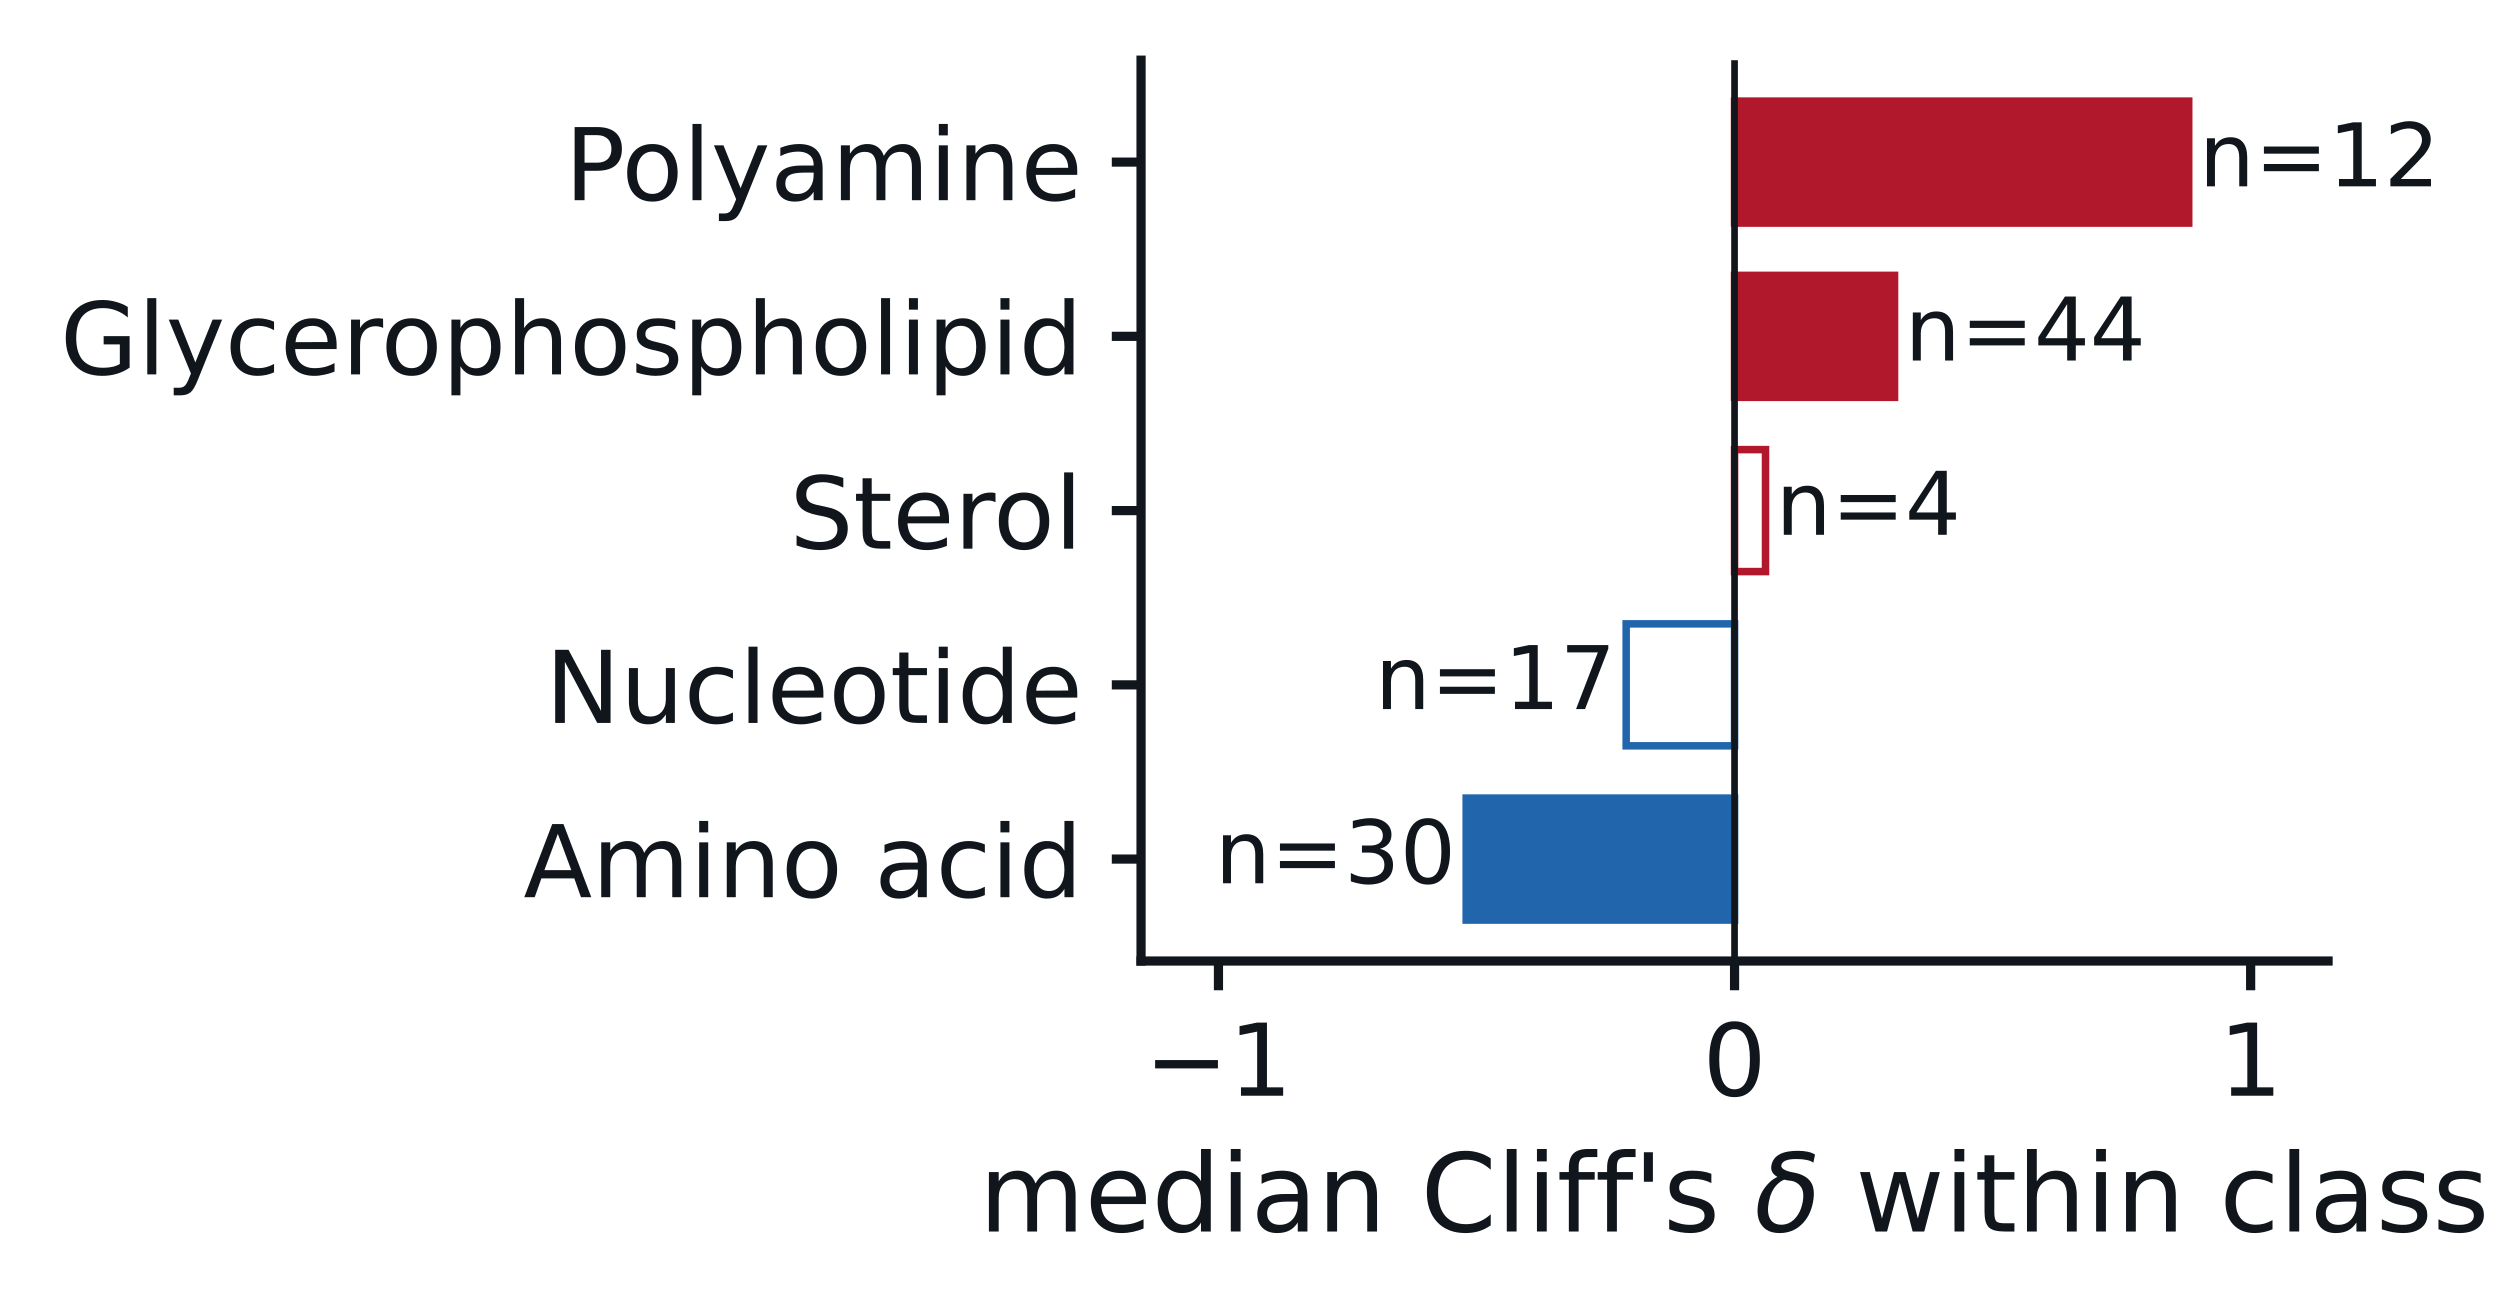
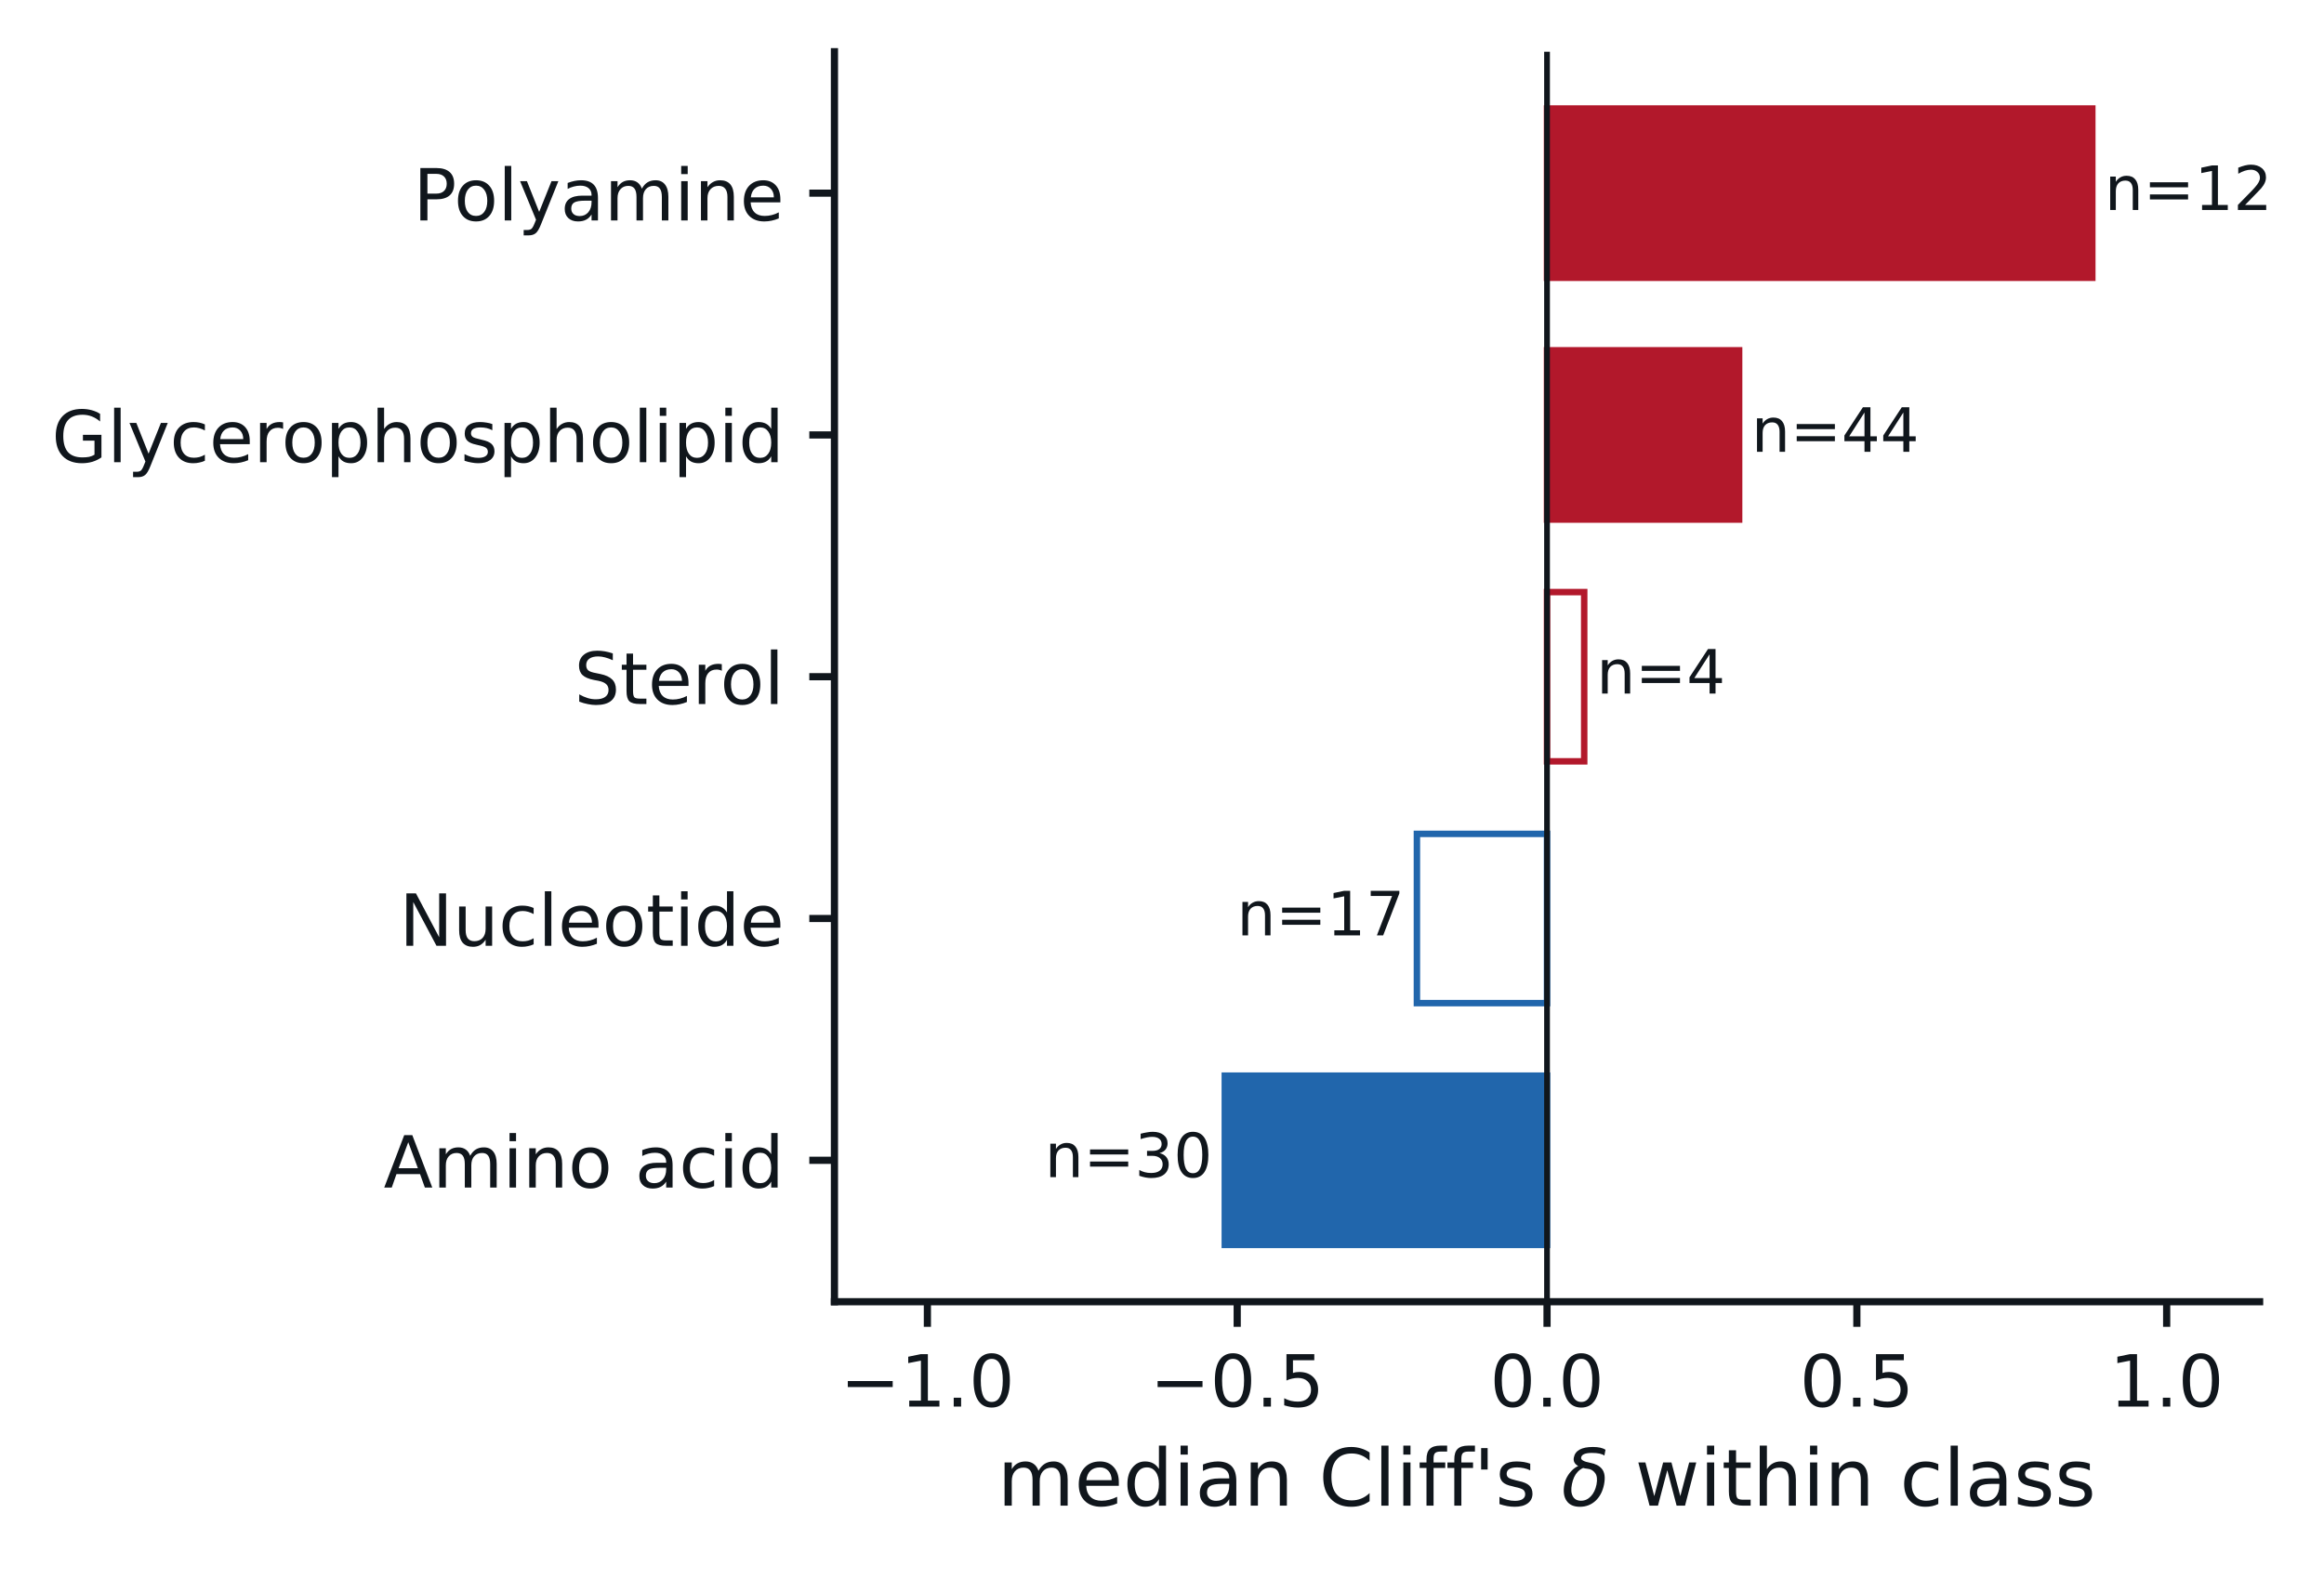
- <svg xmlns="http://www.w3.org/2000/svg" xmlns:xlink="http://www.w3.org/1999/xlink" width="299.161pt" height="157.395pt" viewBox="0 0 299.161 157.395" version="1.1">
+ <svg xmlns="http://www.w3.org/2000/svg" xmlns:xlink="http://www.w3.org/1999/xlink" width="323.494pt" height="219.764pt" viewBox="0 0 323.494 219.764" version="1.1">
  <defs>
    <style type="text/css">*{stroke-linejoin: round; stroke-linecap: butt}</style>
  </defs>
  <g id="figure_1">
    <g id="patch_1">
-       <path d="M 0 157.395  L 299.161 157.395  L 299.161 0  L 0 0  L 0 157.395  z " style="fill: none" />
+       <path d="M 0 219.764  L 323.494 219.764  L 323.494 0  L 0 0  L 0 219.764  z " style="fill: none" />
    </g>
    <g id="axes_1">
      <g id="patch_2">
-         <path d="M 136.542 115  L 278.586 115  L 278.586 7.2  L 136.542 7.2  L 136.542 115  z " style="fill: none" />
+         <path d="M 116.152 181.24  L 314.532 181.24  L 314.532 7.2  L 116.152 7.2  L 116.152 181.24  z " style="fill: none" />
      </g>
      <g id="patch_3">
-         <path d="M 207.564 110.1  L 175.45 110.1  L 175.45 95.504  L 207.564 95.504  z " clip-path="url(#p4584954df3)" style="fill: #2166ac; stroke: #2166ac; stroke-width: 0.9; stroke-linejoin: miter" />
+         <path d="M 215.342 173.329  L 170.49 173.329  L 170.49 149.765  L 215.342 149.765  z " clip-path="url(#p67c2970cb2)" style="fill: #2166ac; stroke: #2166ac; stroke-width: 0.9; stroke-linejoin: miter" />
      </g>
      <g id="patch_4">
-         <path d="M 207.564 89.249  L 194.595 89.249  L 194.595 74.653  L 207.564 74.653  L 207.564 89.249  z " clip-path="url(#p4584954df3)" style="fill: none; stroke: #2166ac; stroke-width: 0.9; stroke-linejoin: miter" />
+         <path d="M 215.342 139.666  L 197.229 139.666  L 197.229 116.101  L 215.342 116.101  L 215.342 139.666  z " clip-path="url(#p67c2970cb2)" style="fill: none; stroke: #2166ac; stroke-width: 0.9; stroke-linejoin: miter" />
      </g>
      <g id="patch_5">
-         <path d="M 207.564 68.398  L 211.269 68.398  L 211.269 53.802  L 207.564 53.802  L 207.564 68.398  z " clip-path="url(#p4584954df3)" style="fill: none; stroke: #b2182b; stroke-width: 0.9; stroke-linejoin: miter" />
+         <path d="M 215.342 106.002  L 220.517 106.002  L 220.517 82.438  L 215.342 82.438  L 215.342 106.002  z " clip-path="url(#p67c2970cb2)" style="fill: none; stroke: #b2182b; stroke-width: 0.9; stroke-linejoin: miter" />
      </g>
      <g id="patch_6">
-         <path d="M 207.564 47.547  L 226.709 47.547  L 226.709 32.951  L 207.564 32.951  z " clip-path="url(#p4584954df3)" style="fill: #b2182b; stroke: #b2182b; stroke-width: 0.9; stroke-linejoin: miter" />
+         <path d="M 215.342 72.339  L 242.08 72.339  L 242.08 48.774  L 215.342 48.774  z " clip-path="url(#p67c2970cb2)" style="fill: #b2182b; stroke: #b2182b; stroke-width: 0.9; stroke-linejoin: miter" />
      </g>
      <g id="patch_7">
-         <path d="M 207.564 26.696  L 261.911 26.696  L 261.911 12.1  L 207.564 12.1  z " clip-path="url(#p4584954df3)" style="fill: #b2182b; stroke: #b2182b; stroke-width: 0.9; stroke-linejoin: miter" />
+         <path d="M 215.342 38.675  L 291.243 38.675  L 291.243 15.111  L 215.342 15.111  z " clip-path="url(#p67c2970cb2)" style="fill: #b2182b; stroke: #b2182b; stroke-width: 0.9; stroke-linejoin: miter" />
      </g>
      <g id="matplotlib.axis_1">
        <g id="xtick_1">
          <g id="line2d_1">
            <defs>
-               <path id="mee4b824784" d="M 0 0  L 0 3.5  " style="stroke: #10161c; stroke-width: 1.1" />
+               <path id="mab5c80af59" d="M 0 0  L 0 3.5  " style="stroke: #10161c" />
            </defs>
            <g>
-               <use xlink:href="#mee4b824784" x="145.806" y="115" style="fill: #10161c; stroke: #10161c; stroke-width: 1.1" />
+               <use xlink:href="#mab5c80af59" x="129.089" y="181.24" style="fill: #10161c; stroke: #10161c" />
            </g>
          </g>
          <g id="text_1">
-             <text style="font-size: 12px; font-family: 'DejaVu Sans', 'Bitstream Vera Sans', 'Computer Modern Sans Serif', 'Lucida Grande', 'Verdana', 'Geneva', 'Lucid', 'Arial', 'Helvetica', 'Avant Garde', sans-serif; text-anchor: middle; fill: #10161c" x="145.806" y="131.118" transform="rotate(-0 145.8056 131.1181)">−1</text>
+             <text style="font-size: 10px; font-family: 'DejaVu Sans', 'Bitstream Vera Sans', 'Computer Modern Sans Serif', 'Lucida Grande', 'Verdana', 'Geneva', 'Lucid', 'Arial', 'Helvetica', 'Avant Garde', sans-serif; text-anchor: middle; fill: #10161c" x="129.089" y="195.838" transform="rotate(-0 129.0894 195.8384)">−1.0</text>
          </g>
        </g>
        <g id="xtick_2">
          <g id="line2d_2">
            <g>
-               <use xlink:href="#mee4b824784" x="207.564" y="115" style="fill: #10161c; stroke: #10161c; stroke-width: 1.1" />
+               <use xlink:href="#mab5c80af59" x="172.215" y="181.24" style="fill: #10161c; stroke: #10161c" />
            </g>
          </g>
          <g id="text_2">
-             <text style="font-size: 12px; font-family: 'DejaVu Sans', 'Bitstream Vera Sans', 'Computer Modern Sans Serif', 'Lucida Grande', 'Verdana', 'Geneva', 'Lucid', 'Arial', 'Helvetica', 'Avant Garde', sans-serif; text-anchor: middle; fill: #10161c" x="207.564" y="131.118" transform="rotate(-0 207.5638 131.1181)">0</text>
+             <text style="font-size: 10px; font-family: 'DejaVu Sans', 'Bitstream Vera Sans', 'Computer Modern Sans Serif', 'Lucida Grande', 'Verdana', 'Geneva', 'Lucid', 'Arial', 'Helvetica', 'Avant Garde', sans-serif; text-anchor: middle; fill: #10161c" x="172.215" y="195.838" transform="rotate(-0 172.2155 195.8384)">−0.5</text>
          </g>
        </g>
        <g id="xtick_3">
          <g id="line2d_3">
            <g>
-               <use xlink:href="#mee4b824784" x="269.322" y="115" style="fill: #10161c; stroke: #10161c; stroke-width: 1.1" />
+               <use xlink:href="#mab5c80af59" x="215.342" y="181.24" style="fill: #10161c; stroke: #10161c" />
            </g>
          </g>
          <g id="text_3">
-             <text style="font-size: 12px; font-family: 'DejaVu Sans', 'Bitstream Vera Sans', 'Computer Modern Sans Serif', 'Lucida Grande', 'Verdana', 'Geneva', 'Lucid', 'Arial', 'Helvetica', 'Avant Garde', sans-serif; text-anchor: middle; fill: #10161c" x="269.322" y="131.118" transform="rotate(-0 269.3221 131.1181)">1</text>
-           </g>
-         </g>
-         <g id="text_4">
-           <g style="fill: #10161c" transform="translate(117.1488 147.4917)">
+             <text style="font-size: 10px; font-family: 'DejaVu Sans', 'Bitstream Vera Sans', 'Computer Modern Sans Serif', 'Lucida Grande', 'Verdana', 'Geneva', 'Lucid', 'Arial', 'Helvetica', 'Avant Garde', sans-serif; text-anchor: middle; fill: #10161c" x="215.342" y="195.838" transform="rotate(-0 215.3416 195.8384)">0.0</text>
+           </g>
+         </g>
+         <g id="xtick_4">
+           <g id="line2d_4">
+             <g>
+               <use xlink:href="#mab5c80af59" x="258.468" y="181.24" style="fill: #10161c; stroke: #10161c" />
+             </g>
+           </g>
+           <g id="text_4">
+             <text style="font-size: 10px; font-family: 'DejaVu Sans', 'Bitstream Vera Sans', 'Computer Modern Sans Serif', 'Lucida Grande', 'Verdana', 'Geneva', 'Lucid', 'Arial', 'Helvetica', 'Avant Garde', sans-serif; text-anchor: middle; fill: #10161c" x="258.468" y="195.838" transform="rotate(-0 258.4676 195.8384)">0.5</text>
+           </g>
+         </g>
+         <g id="xtick_5">
+           <g id="line2d_5">
+             <g>
+               <use xlink:href="#mab5c80af59" x="301.594" y="181.24" style="fill: #10161c; stroke: #10161c" />
+             </g>
+           </g>
+           <g id="text_5">
+             <text style="font-size: 10px; font-family: 'DejaVu Sans', 'Bitstream Vera Sans', 'Computer Modern Sans Serif', 'Lucida Grande', 'Verdana', 'Geneva', 'Lucid', 'Arial', 'Helvetica', 'Avant Garde', sans-serif; text-anchor: middle; fill: #10161c" x="301.594" y="195.838" transform="rotate(-0 301.5937 195.8384)">1.0</text>
+           </g>
+         </g>
+         <g id="text_6">
+           <g style="fill: #10161c" transform="translate(138.8366 210.2764)">
            <text>
-               <tspan x="0" y="-0.125" style="font-size: 13px; font-family: 'DejaVu Sans'; fill: #10161c">m</tspan>
-               <tspan x="12.664" y="-0.125" style="font-size: 13px; font-family: 'DejaVu Sans'; fill: #10161c">e</tspan>
-               <tspan x="20.662" y="-0.125" style="font-size: 13px; font-family: 'DejaVu Sans'; fill: #10161c">d</tspan>
-               <tspan x="28.914" y="-0.125" style="font-size: 13px; font-family: 'DejaVu Sans'; fill: #10161c">i</tspan>
-               <tspan x="32.525" y="-0.125" style="font-size: 13px; font-family: 'DejaVu Sans'; fill: #10161c">a</tspan>
-               <tspan x="40.492" y="-0.125" style="font-size: 13px; font-family: 'DejaVu Sans'; fill: #10161c">n</tspan>
-               <tspan x="48.731" y="-0.125" style="font-size: 13px; font-family: 'DejaVu Sans'; fill: #10161c"> </tspan>
-               <tspan x="52.863" y="-0.125" style="font-size: 13px; font-family: 'DejaVu Sans'; fill: #10161c">C</tspan>
-               <tspan x="61.94" y="-0.125" style="font-size: 13px; font-family: 'DejaVu Sans'; fill: #10161c">l</tspan>
-               <tspan x="65.552" y="-0.125" style="font-size: 13px; font-family: 'DejaVu Sans'; fill: #10161c">i</tspan>
-               <tspan x="69.164" y="-0.125" style="font-size: 13px; font-family: 'DejaVu Sans'; fill: #10161c">f</tspan>
-               <tspan x="73.741" y="-0.125" style="font-size: 13px; font-family: 'DejaVu Sans'; fill: #10161c">f</tspan>
-               <tspan x="78.317" y="-0.125" style="font-size: 13px; font-family: 'DejaVu Sans'; fill: #10161c">'</tspan>
-               <tspan x="81.891" y="-0.125" style="font-size: 13px; font-family: 'DejaVu Sans'; fill: #10161c">s</tspan>
-               <tspan x="88.664" y="-0.125" style="font-size: 13px; font-family: 'DejaVu Sans'; fill: #10161c"> </tspan>
-               <tspan x="100.75" y="-0.125" style="font-size: 13px; font-family: 'DejaVu Sans'; fill: #10161c"> </tspan>
-               <tspan x="104.882" y="-0.125" style="font-size: 13px; font-family: 'DejaVu Sans'; fill: #10161c">w</tspan>
-               <tspan x="115.515" y="-0.125" style="font-size: 13px; font-family: 'DejaVu Sans'; fill: #10161c">i</tspan>
-               <tspan x="119.126" y="-0.125" style="font-size: 13px; font-family: 'DejaVu Sans'; fill: #10161c">t</tspan>
-               <tspan x="124.224" y="-0.125" style="font-size: 13px; font-family: 'DejaVu Sans'; fill: #10161c">h</tspan>
-               <tspan x="132.463" y="-0.125" style="font-size: 13px; font-family: 'DejaVu Sans'; fill: #10161c">i</tspan>
-               <tspan x="136.075" y="-0.125" style="font-size: 13px; font-family: 'DejaVu Sans'; fill: #10161c">n</tspan>
-               <tspan x="144.314" y="-0.125" style="font-size: 13px; font-family: 'DejaVu Sans'; fill: #10161c"> </tspan>
-               <tspan x="148.446" y="-0.125" style="font-size: 13px; font-family: 'DejaVu Sans'; fill: #10161c">c</tspan>
-               <tspan x="155.594" y="-0.125" style="font-size: 13px; font-family: 'DejaVu Sans'; fill: #10161c">l</tspan>
-               <tspan x="159.206" y="-0.125" style="font-size: 13px; font-family: 'DejaVu Sans'; fill: #10161c">a</tspan>
-               <tspan x="167.172" y="-0.125" style="font-size: 13px; font-family: 'DejaVu Sans'; fill: #10161c">s</tspan>
-               <tspan x="173.945" y="-0.125" style="font-size: 13px; font-family: 'DejaVu Sans'; fill: #10161c">s</tspan>
-               <tspan x="92.796" y="-0.125" style="font-style: oblique; font-size: 13px; font-family: 'DejaVu Sans'; fill: #10161c">δ</tspan>
+               <tspan x="0" y="-0.641" style="font-size: 11px; font-family: 'DejaVu Sans'; fill: #10161c">m</tspan>
+               <tspan x="10.715" y="-0.641" style="font-size: 11px; font-family: 'DejaVu Sans'; fill: #10161c">e</tspan>
+               <tspan x="17.483" y="-0.641" style="font-size: 11px; font-family: 'DejaVu Sans'; fill: #10161c">d</tspan>
+               <tspan x="24.465" y="-0.641" style="font-size: 11px; font-family: 'DejaVu Sans'; fill: #10161c">i</tspan>
+               <tspan x="27.521" y="-0.641" style="font-size: 11px; font-family: 'DejaVu Sans'; fill: #10161c">a</tspan>
+               <tspan x="34.262" y="-0.641" style="font-size: 11px; font-family: 'DejaVu Sans'; fill: #10161c">n</tspan>
+               <tspan x="41.234" y="-0.641" style="font-size: 11px; font-family: 'DejaVu Sans'; fill: #10161c"> </tspan>
+               <tspan x="44.73" y="-0.641" style="font-size: 11px; font-family: 'DejaVu Sans'; fill: #10161c">C</tspan>
+               <tspan x="52.411" y="-0.641" style="font-size: 11px; font-family: 'DejaVu Sans'; fill: #10161c">l</tspan>
+               <tspan x="55.467" y="-0.641" style="font-size: 11px; font-family: 'DejaVu Sans'; fill: #10161c">i</tspan>
+               <tspan x="58.523" y="-0.641" style="font-size: 11px; font-family: 'DejaVu Sans'; fill: #10161c">f</tspan>
+               <tspan x="62.396" y="-0.641" style="font-size: 11px; font-family: 'DejaVu Sans'; fill: #10161c">f</tspan>
+               <tspan x="66.269" y="-0.641" style="font-size: 11px; font-family: 'DejaVu Sans'; fill: #10161c">'</tspan>
+               <tspan x="69.292" y="-0.641" style="font-size: 11px; font-family: 'DejaVu Sans'; fill: #10161c">s</tspan>
+               <tspan x="75.023" y="-0.641" style="font-size: 11px; font-family: 'DejaVu Sans'; fill: #10161c"> </tspan>
+               <tspan x="85.25" y="-0.641" style="font-size: 11px; font-family: 'DejaVu Sans'; fill: #10161c"> </tspan>
+               <tspan x="88.747" y="-0.641" style="font-size: 11px; font-family: 'DejaVu Sans'; fill: #10161c">w</tspan>
+               <tspan x="97.743" y="-0.641" style="font-size: 11px; font-family: 'DejaVu Sans'; fill: #10161c">i</tspan>
+               <tspan x="100.799" y="-0.641" style="font-size: 11px; font-family: 'DejaVu Sans'; fill: #10161c">t</tspan>
+               <tspan x="105.112" y="-0.641" style="font-size: 11px; font-family: 'DejaVu Sans'; fill: #10161c">h</tspan>
+               <tspan x="112.084" y="-0.641" style="font-size: 11px; font-family: 'DejaVu Sans'; fill: #10161c">i</tspan>
+               <tspan x="115.14" y="-0.641" style="font-size: 11px; font-family: 'DejaVu Sans'; fill: #10161c">n</tspan>
+               <tspan x="122.112" y="-0.641" style="font-size: 11px; font-family: 'DejaVu Sans'; fill: #10161c"> </tspan>
+               <tspan x="125.608" y="-0.641" style="font-size: 11px; font-family: 'DejaVu Sans'; fill: #10161c">c</tspan>
+               <tspan x="131.656" y="-0.641" style="font-size: 11px; font-family: 'DejaVu Sans'; fill: #10161c">l</tspan>
+               <tspan x="134.712" y="-0.641" style="font-size: 11px; font-family: 'DejaVu Sans'; fill: #10161c">a</tspan>
+               <tspan x="141.453" y="-0.641" style="font-size: 11px; font-family: 'DejaVu Sans'; fill: #10161c">s</tspan>
+               <tspan x="147.184" y="-0.641" style="font-size: 11px; font-family: 'DejaVu Sans'; fill: #10161c">s</tspan>
+               <tspan x="78.52" y="-0.641" style="font-style: oblique; font-size: 11px; font-family: 'DejaVu Sans'; fill: #10161c">δ</tspan>
            </text>
          </g>
        </g>
      </g>
      <g id="matplotlib.axis_2">
        <g id="ytick_1">
-           <g id="line2d_4">
+           <g id="line2d_6">
            <defs>
-               <path id="maae6548080" d="M 0 0  L -3.5 0  " style="stroke: #10161c; stroke-width: 1.1" />
+               <path id="mdc7fe8cb1f" d="M 0 0  L -3.5 0  " style="stroke: #10161c" />
            </defs>
            <g>
-               <use xlink:href="#maae6548080" x="136.542" y="102.802" style="fill: #10161c; stroke: #10161c; stroke-width: 1.1" />
-             </g>
-           </g>
-           <g id="text_5">
-             <text style="font-size: 12px; font-family: 'DejaVu Sans', 'Bitstream Vera Sans', 'Computer Modern Sans Serif', 'Lucida Grande', 'Verdana', 'Geneva', 'Lucid', 'Arial', 'Helvetica', 'Avant Garde', sans-serif; text-anchor: end; fill: #10161c" x="129.542" y="107.361" transform="rotate(-0 129.5419 107.3612)">Amino acid</text>
+               <use xlink:href="#mdc7fe8cb1f" x="116.152" y="161.547" style="fill: #10161c; stroke: #10161c" />
+             </g>
+           </g>
+           <g id="text_7">
+             <text style="font-size: 10px; font-family: 'DejaVu Sans', 'Bitstream Vera Sans', 'Computer Modern Sans Serif', 'Lucida Grande', 'Verdana', 'Geneva', 'Lucid', 'Arial', 'Helvetica', 'Avant Garde', sans-serif; text-anchor: end; fill: #10161c" x="109.152" y="165.346" transform="rotate(-0 109.1516 165.3461)">Amino acid</text>
          </g>
        </g>
        <g id="ytick_2">
-           <g id="line2d_5">
-             <g>
-               <use xlink:href="#maae6548080" x="136.542" y="81.951" style="fill: #10161c; stroke: #10161c; stroke-width: 1.1" />
-             </g>
-           </g>
-           <g id="text_6">
-             <text style="font-size: 12px; font-family: 'DejaVu Sans', 'Bitstream Vera Sans', 'Computer Modern Sans Serif', 'Lucida Grande', 'Verdana', 'Geneva', 'Lucid', 'Arial', 'Helvetica', 'Avant Garde', sans-serif; text-anchor: end; fill: #10161c" x="129.542" y="86.51" transform="rotate(-0 129.5419 86.51013)">Nucleotide</text>
+           <g id="line2d_7">
+             <g>
+               <use xlink:href="#mdc7fe8cb1f" x="116.152" y="127.883" style="fill: #10161c; stroke: #10161c" />
+             </g>
+           </g>
+           <g id="text_8">
+             <text style="font-size: 10px; font-family: 'DejaVu Sans', 'Bitstream Vera Sans', 'Computer Modern Sans Serif', 'Lucida Grande', 'Verdana', 'Geneva', 'Lucid', 'Arial', 'Helvetica', 'Avant Garde', sans-serif; text-anchor: end; fill: #10161c" x="109.152" y="131.683" transform="rotate(-0 109.1516 131.6827)">Nucleotide</text>
          </g>
        </g>
        <g id="ytick_3">
-           <g id="line2d_6">
-             <g>
-               <use xlink:href="#maae6548080" x="136.542" y="61.1" style="fill: #10161c; stroke: #10161c; stroke-width: 1.1" />
-             </g>
-           </g>
-           <g id="text_7">
-             <text style="font-size: 12px; font-family: 'DejaVu Sans', 'Bitstream Vera Sans', 'Computer Modern Sans Serif', 'Lucida Grande', 'Verdana', 'Geneva', 'Lucid', 'Arial', 'Helvetica', 'Avant Garde', sans-serif; text-anchor: end; fill: #10161c" x="129.542" y="65.659" transform="rotate(-0 129.5419 65.65906)">Sterol</text>
+           <g id="line2d_8">
+             <g>
+               <use xlink:href="#mdc7fe8cb1f" x="116.152" y="94.22" style="fill: #10161c; stroke: #10161c" />
+             </g>
+           </g>
+           <g id="text_9">
+             <text style="font-size: 10px; font-family: 'DejaVu Sans', 'Bitstream Vera Sans', 'Computer Modern Sans Serif', 'Lucida Grande', 'Verdana', 'Geneva', 'Lucid', 'Arial', 'Helvetica', 'Avant Garde', sans-serif; text-anchor: end; fill: #10161c" x="109.152" y="98.019" transform="rotate(-0 109.1516 98.01922)">Sterol</text>
          </g>
        </g>
        <g id="ytick_4">
-           <g id="line2d_7">
-             <g>
-               <use xlink:href="#maae6548080" x="136.542" y="40.249" style="fill: #10161c; stroke: #10161c; stroke-width: 1.1" />
-             </g>
-           </g>
-           <g id="text_8">
-             <text style="font-size: 12px; font-family: 'DejaVu Sans', 'Bitstream Vera Sans', 'Computer Modern Sans Serif', 'Lucida Grande', 'Verdana', 'Geneva', 'Lucid', 'Arial', 'Helvetica', 'Avant Garde', sans-serif; text-anchor: end; fill: #10161c" x="129.542" y="44.808" transform="rotate(-0 129.5419 44.808)">Glycerophospholipid</text>
+           <g id="line2d_9">
+             <g>
+               <use xlink:href="#mdc7fe8cb1f" x="116.152" y="60.557" style="fill: #10161c; stroke: #10161c" />
+             </g>
+           </g>
+           <g id="text_10">
+             <text style="font-size: 10px; font-family: 'DejaVu Sans', 'Bitstream Vera Sans', 'Computer Modern Sans Serif', 'Lucida Grande', 'Verdana', 'Geneva', 'Lucid', 'Arial', 'Helvetica', 'Avant Garde', sans-serif; text-anchor: end; fill: #10161c" x="109.152" y="64.356" transform="rotate(-0 109.1516 64.35578)">Glycerophospholipid</text>
          </g>
        </g>
        <g id="ytick_5">
-           <g id="line2d_8">
-             <g>
-               <use xlink:href="#maae6548080" x="136.542" y="19.398" style="fill: #10161c; stroke: #10161c; stroke-width: 1.1" />
-             </g>
-           </g>
-           <g id="text_9">
-             <text style="font-size: 12px; font-family: 'DejaVu Sans', 'Bitstream Vera Sans', 'Computer Modern Sans Serif', 'Lucida Grande', 'Verdana', 'Geneva', 'Lucid', 'Arial', 'Helvetica', 'Avant Garde', sans-serif; text-anchor: end; fill: #10161c" x="129.542" y="23.957" transform="rotate(-0 129.5419 23.95694)">Polyamine</text>
-           </g>
-         </g>
-       </g>
-       <g id="line2d_9">
-         <path d="M 207.564 115  L 207.564 7.2  " clip-path="url(#p4584954df3)" style="fill: none; stroke: #10161c; stroke-width: 0.8; stroke-linecap: square" />
+           <g id="line2d_10">
+             <g>
+               <use xlink:href="#mdc7fe8cb1f" x="116.152" y="26.893" style="fill: #10161c; stroke: #10161c" />
+             </g>
+           </g>
+           <g id="text_11">
+             <text style="font-size: 10px; font-family: 'DejaVu Sans', 'Bitstream Vera Sans', 'Computer Modern Sans Serif', 'Lucida Grande', 'Verdana', 'Geneva', 'Lucid', 'Arial', 'Helvetica', 'Avant Garde', sans-serif; text-anchor: end; fill: #10161c" x="109.152" y="30.692" transform="rotate(-0 109.1516 30.69233)">Polyamine</text>
+           </g>
+         </g>
+       </g>
+       <g id="line2d_11">
+         <path d="M 215.342 181.24  L 215.342 7.2  " clip-path="url(#p67c2970cb2)" style="fill: none; stroke: #10161c; stroke-width: 0.8; stroke-linecap: square" />
      </g>
      <g id="patch_8">
-         <path d="M 136.542 115  L 136.542 7.2  " style="fill: none; stroke: #10161c; stroke-width: 1.1; stroke-linejoin: miter; stroke-linecap: square" />
+         <path d="M 116.152 181.24  L 116.152 7.2  " style="fill: none; stroke: #10161c; stroke-linejoin: miter; stroke-linecap: square" />
      </g>
      <g id="patch_9">
-         <path d="M 136.542 115  L 278.586 115  " style="fill: none; stroke: #10161c; stroke-width: 1.1; stroke-linejoin: miter; stroke-linecap: square" />
-       </g>
-       <g id="text_10">
-         <text style="font-size: 10.5px; font-family: 'DejaVu Sans', 'Bitstream Vera Sans', 'Computer Modern Sans Serif', 'Lucida Grande', 'Verdana', 'Geneva', 'Lucid', 'Arial', 'Helvetica', 'Avant Garde', sans-serif; text-anchor: end; fill: #10161c" x="174.214" y="105.699" transform="rotate(-0 174.2144 105.6995)">n=30</text>
-       </g>
-       <g id="text_11">
-         <text style="font-size: 10.5px; font-family: 'DejaVu Sans', 'Bitstream Vera Sans', 'Computer Modern Sans Serif', 'Lucida Grande', 'Verdana', 'Geneva', 'Lucid', 'Arial', 'Helvetica', 'Avant Garde', sans-serif; text-anchor: end; fill: #10161c" x="193.359" y="84.848" transform="rotate(-0 193.3594 84.84841)">n=17</text>
+         <path d="M 116.152 181.24  L 314.532 181.24  " style="fill: none; stroke: #10161c; stroke-linejoin: miter; stroke-linecap: square" />
      </g>
      <g id="text_12">
-         <text style="font-size: 10.5px; font-family: 'DejaVu Sans', 'Bitstream Vera Sans', 'Computer Modern Sans Serif', 'Lucida Grande', 'Verdana', 'Geneva', 'Lucid', 'Arial', 'Helvetica', 'Avant Garde', sans-serif; text-anchor: start; fill: #10161c" x="212.504" y="63.997" transform="rotate(-0 212.5045 63.99734)">n=4</text>
+         <text style="font-size: 8.5px; font-family: 'DejaVu Sans', 'Bitstream Vera Sans', 'Computer Modern Sans Serif', 'Lucida Grande', 'Verdana', 'Geneva', 'Lucid', 'Arial', 'Helvetica', 'Avant Garde', sans-serif; text-anchor: end; fill: #10161c" x="168.765" y="163.892" transform="rotate(-0 168.7654 163.8924)">n=30</text>
      </g>
      <g id="text_13">
-         <text style="font-size: 10.5px; font-family: 'DejaVu Sans', 'Bitstream Vera Sans', 'Computer Modern Sans Serif', 'Lucida Grande', 'Verdana', 'Geneva', 'Lucid', 'Arial', 'Helvetica', 'Avant Garde', sans-serif; text-anchor: start; fill: #10161c" x="227.944" y="43.146" transform="rotate(-0 227.944 43.14628)">n=44</text>
+         <text style="font-size: 8.5px; font-family: 'DejaVu Sans', 'Bitstream Vera Sans', 'Computer Modern Sans Serif', 'Lucida Grande', 'Verdana', 'Geneva', 'Lucid', 'Arial', 'Helvetica', 'Avant Garde', sans-serif; text-anchor: end; fill: #10161c" x="195.504" y="130.229" transform="rotate(-0 195.5036 130.2289)">n=17</text>
      </g>
      <g id="text_14">
-         <text style="font-size: 10.5px; font-family: 'DejaVu Sans', 'Bitstream Vera Sans', 'Computer Modern Sans Serif', 'Lucida Grande', 'Verdana', 'Geneva', 'Lucid', 'Arial', 'Helvetica', 'Avant Garde', sans-serif; text-anchor: start; fill: #10161c" x="263.146" y="22.295" transform="rotate(-0 263.1462 22.29522)">n=12</text>
+         <text style="font-size: 8.5px; font-family: 'DejaVu Sans', 'Bitstream Vera Sans', 'Computer Modern Sans Serif', 'Lucida Grande', 'Verdana', 'Geneva', 'Lucid', 'Arial', 'Helvetica', 'Avant Garde', sans-serif; text-anchor: start; fill: #10161c" x="222.242" y="96.565" transform="rotate(-0 222.2417 96.56547)">n=4</text>
+       </g>
+       <g id="text_15">
+         <text style="font-size: 8.5px; font-family: 'DejaVu Sans', 'Bitstream Vera Sans', 'Computer Modern Sans Serif', 'Lucida Grande', 'Verdana', 'Geneva', 'Lucid', 'Arial', 'Helvetica', 'Avant Garde', sans-serif; text-anchor: start; fill: #10161c" x="243.805" y="62.902" transform="rotate(-0 243.8048 62.90203)">n=44</text>
+       </g>
+       <g id="text_16">
+         <text style="font-size: 8.5px; font-family: 'DejaVu Sans', 'Bitstream Vera Sans', 'Computer Modern Sans Serif', 'Lucida Grande', 'Verdana', 'Geneva', 'Lucid', 'Arial', 'Helvetica', 'Avant Garde', sans-serif; text-anchor: start; fill: #10161c" x="292.969" y="29.239" transform="rotate(-0 292.9685 29.23858)">n=12</text>
      </g>
    </g>
  </g>
  <defs>
-     <clipPath id="p4584954df3">
-       <rect x="136.542" y="7.2" width="142.044" height="107.8" />
+     <clipPath id="p67c2970cb2">
+       <rect x="116.152" y="7.2" width="198.38" height="174.04" />
    </clipPath>
  </defs>
</svg>
